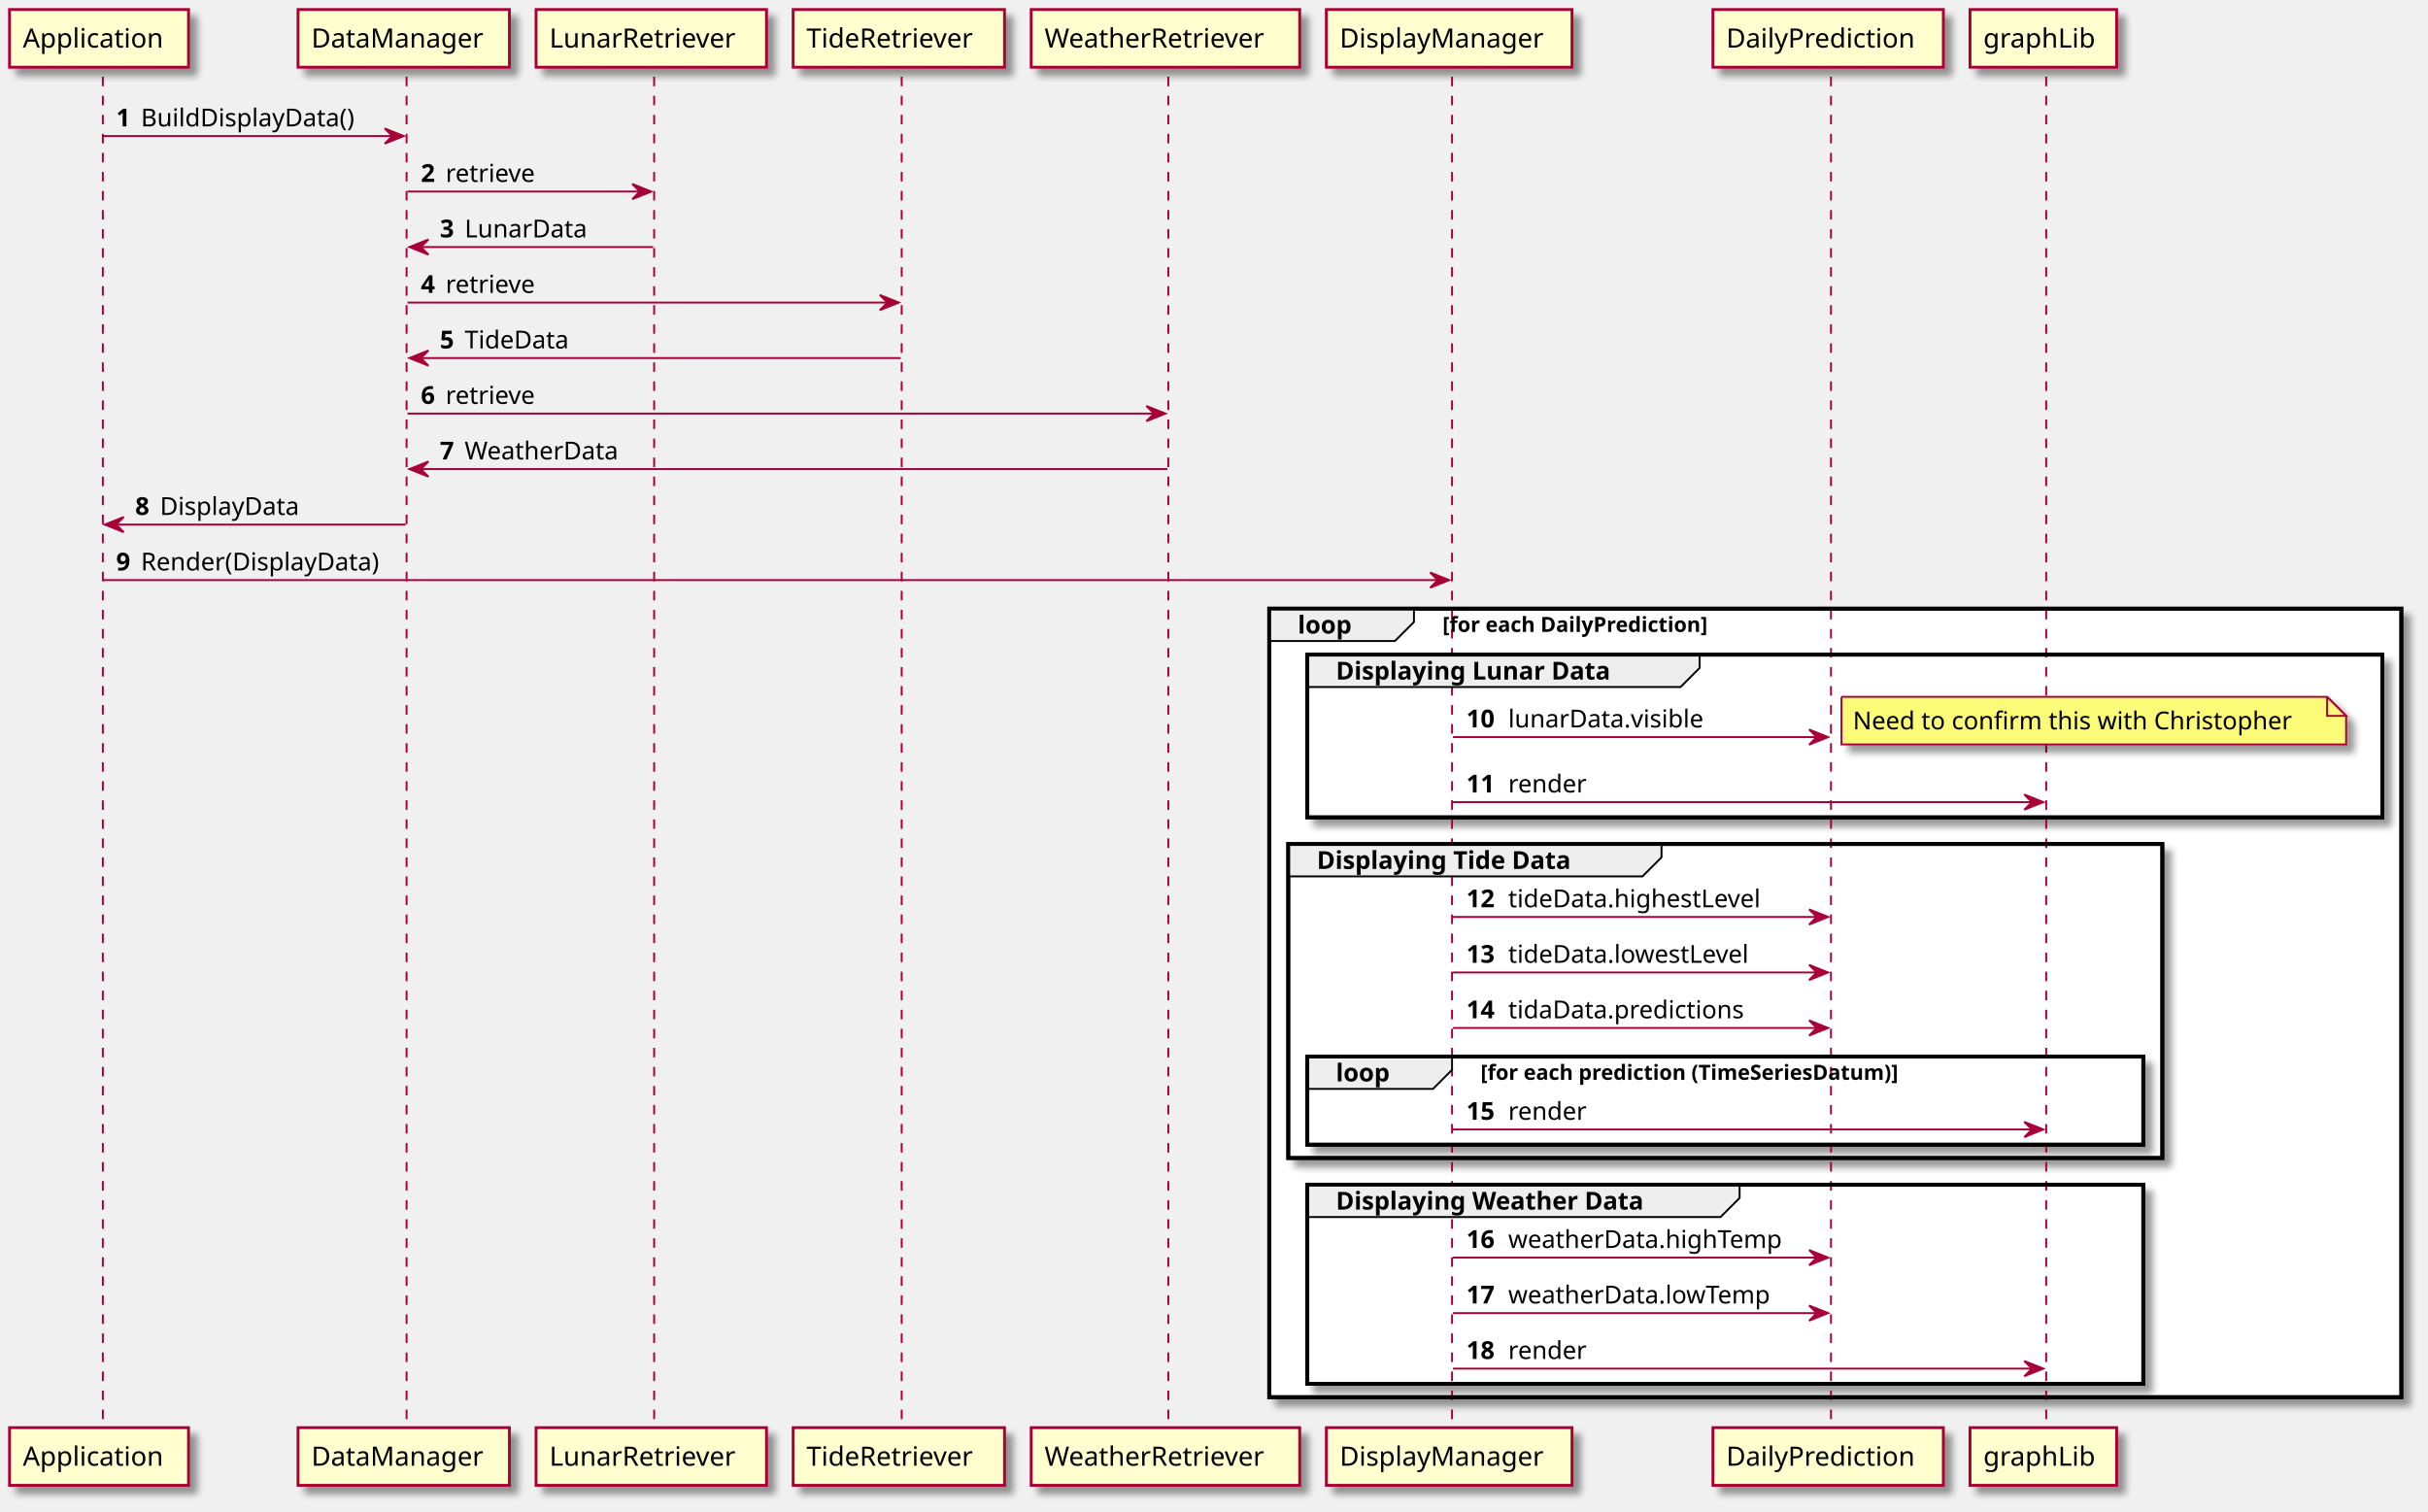
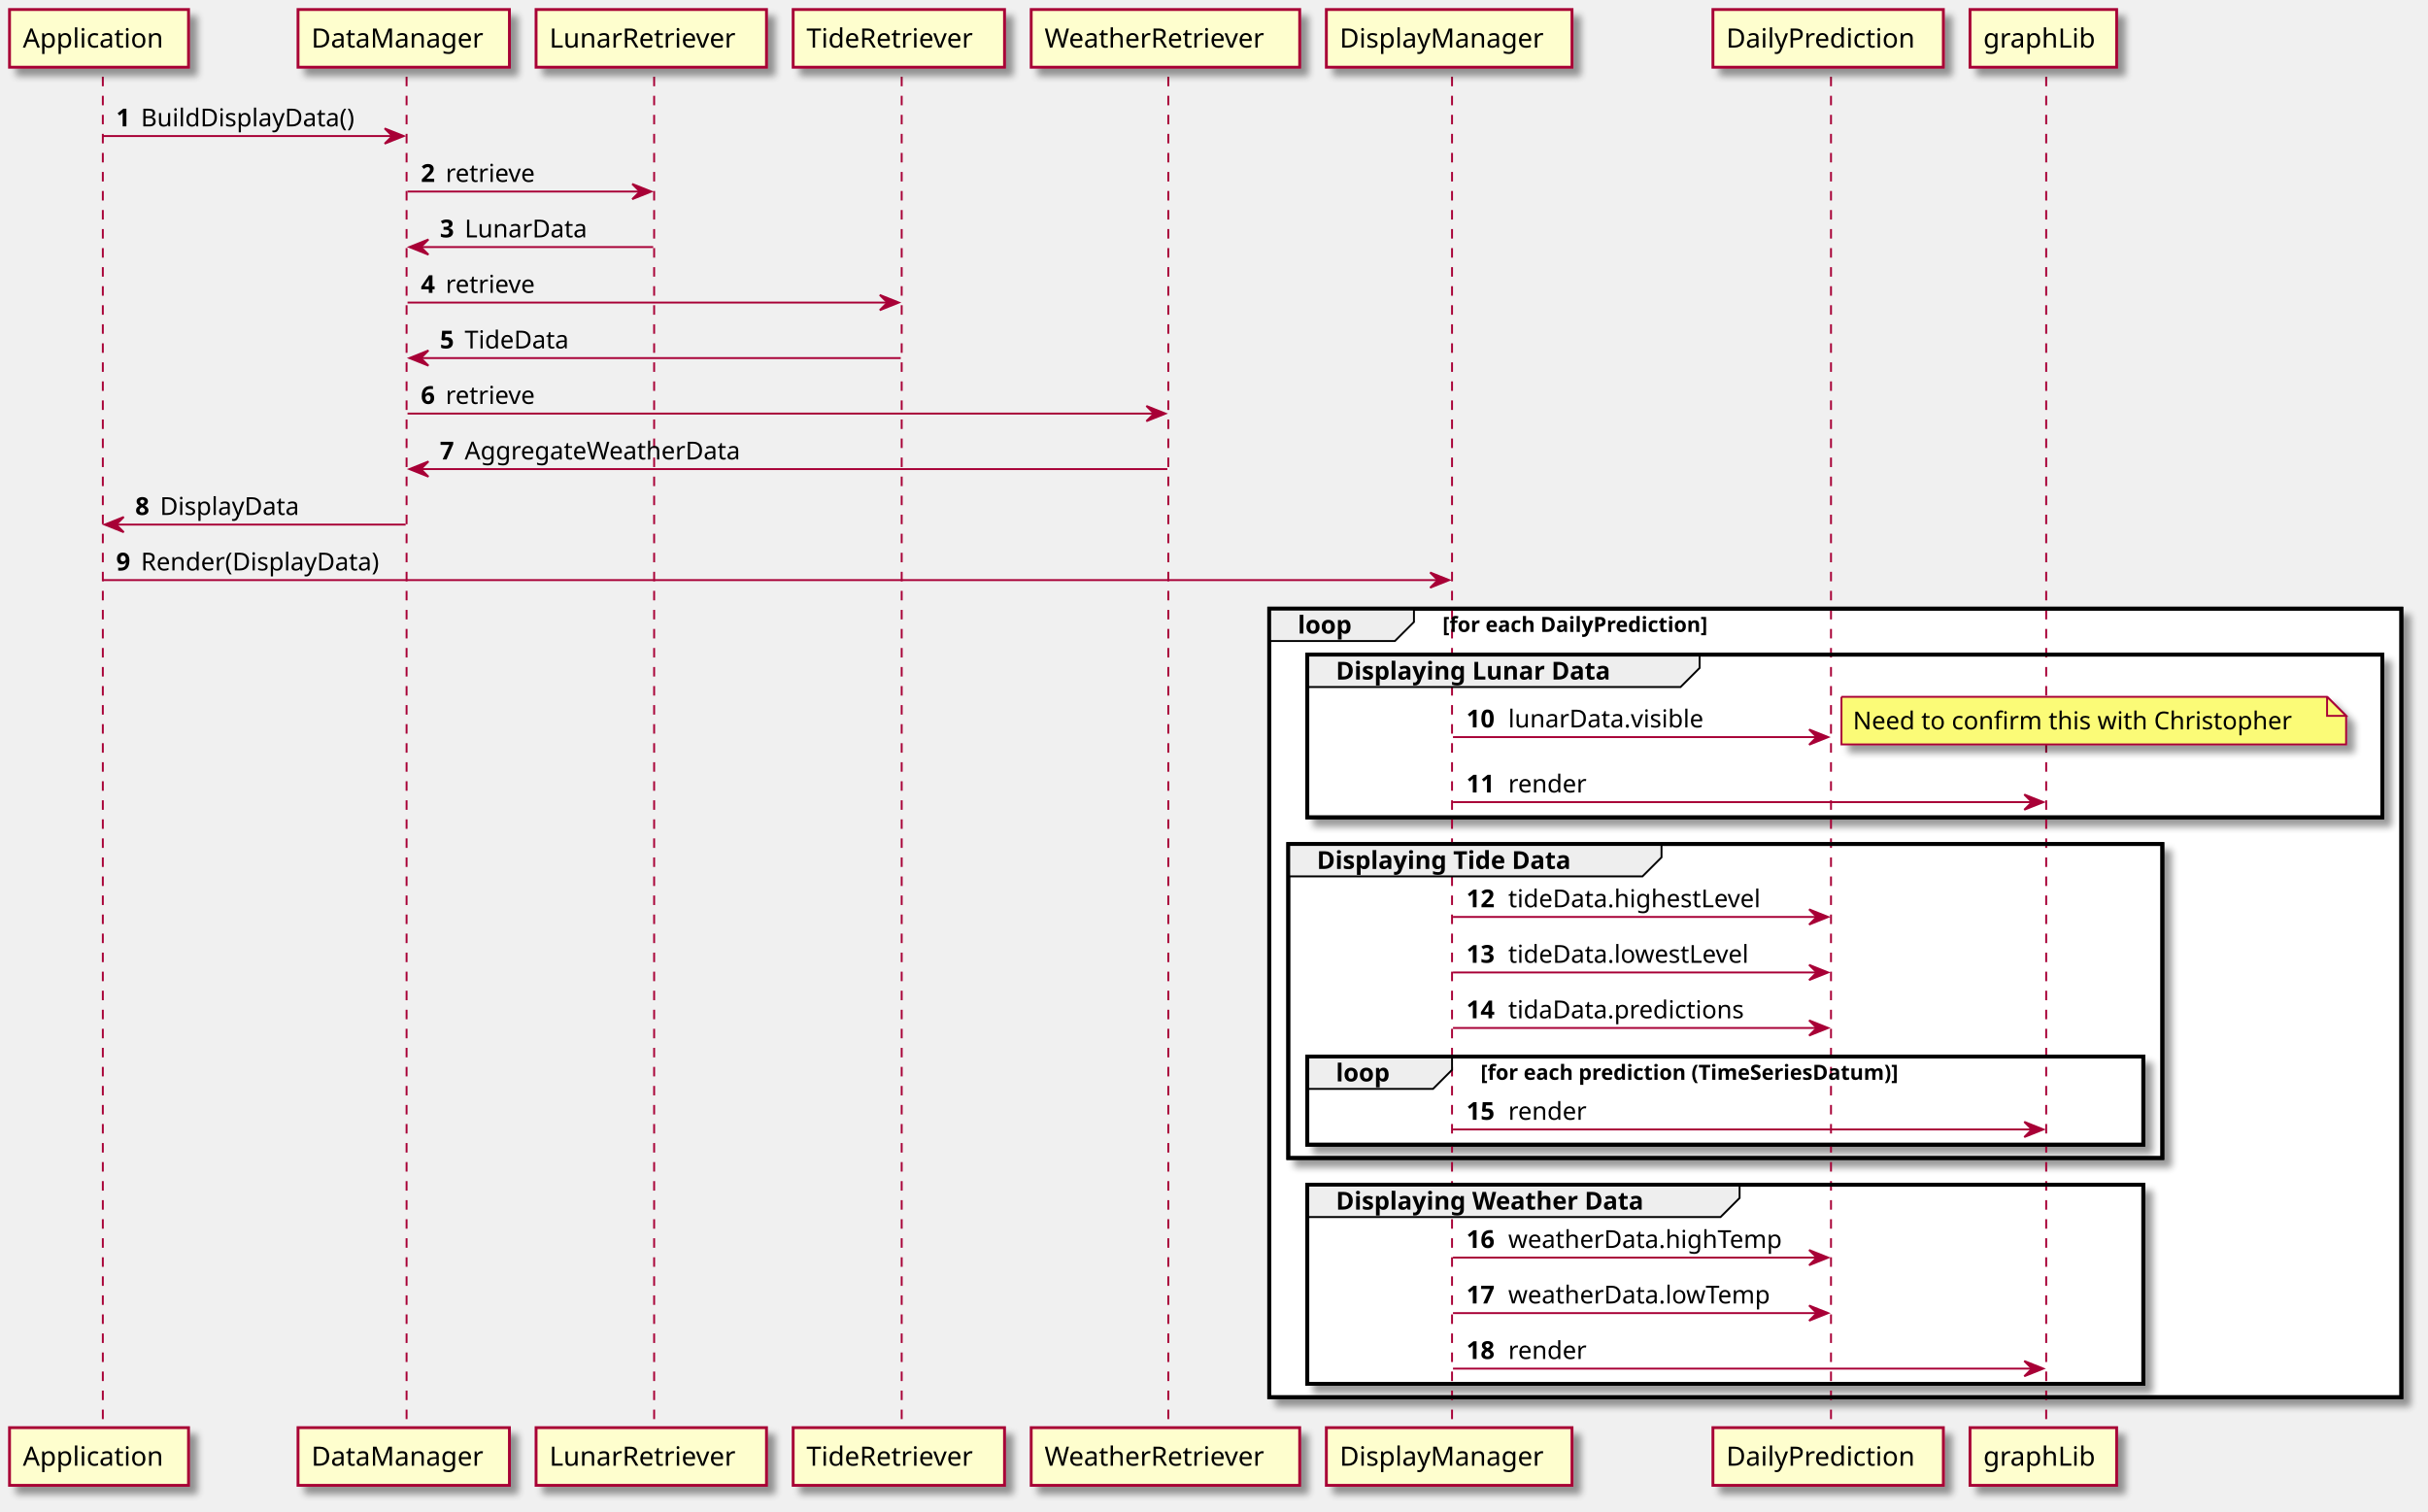
<svg xmlns="http://www.w3.org/2000/svg" contentScriptType="application/ecmascript" contentStyleType="text/css" height="794px" preserveAspectRatio="none" style="width:1275px;height:794px;background:#FFFFFF;" version="1.1" viewBox="0 0 1275 794" width="1275px" zoomAndPan="magnify">
  <defs>
    <filter height="300%" id="f1txav3zidyd97" width="300%" x="-1" y="-1">
      <feGaussianBlur result="blurOut" stdDeviation="2.0" />
      <feColorMatrix in="blurOut" result="blurOut2" type="matrix" values="0 0 0 0 0 0 0 0 0 0 0 0 0 0 0 0 0 0 .4 0" />
      <feOffset dx="4.0" dy="4.0" in="blurOut2" result="blurOut3" />
      <feBlend in="SourceGraphic" in2="blurOut3" mode="normal" />
    </filter>
  </defs>
  <g>
    <rect fill="#FFFFFF" filter="url(#f1txav3zidyd97)" height="414.114" style="stroke:#000000;stroke-width:2.0;" width="594.5" x="666.5" y="319.656" />
    <rect fill="#FFFFFF" filter="url(#f1txav3zidyd97)" height="85.453" style="stroke:#000000;stroke-width:2.0;" width="564.5" x="686.5" y="343.807" />
    <rect fill="#FFFFFF" filter="url(#f1txav3zidyd97)" height="164.906" style="stroke:#000000;stroke-width:2.0;" width="459" x="676.5" y="443.26" />
    <rect fill="#FFFFFF" filter="url(#f1txav3zidyd97)" height="46.302" style="stroke:#000000;stroke-width:2.0;" width="439" x="686.5" y="554.864" />
    <rect fill="#FFFFFF" filter="url(#f1txav3zidyd97)" height="104.604" style="stroke:#000000;stroke-width:2.0;" width="439" x="686.5" y="622.166" />
    <line style="stroke:#A80036;stroke-width:1.0;stroke-dasharray:5.0,5.0;" x1="54" x2="54" y1="40.297" y2="750.77" />
    <line style="stroke:#A80036;stroke-width:1.0;stroke-dasharray:5.0,5.0;" x1="213.5" x2="213.5" y1="40.297" y2="750.77" />
    <line style="stroke:#A80036;stroke-width:1.0;stroke-dasharray:5.0,5.0;" x1="343.5" x2="343.5" y1="40.297" y2="750.77" />
    <line style="stroke:#A80036;stroke-width:1.0;stroke-dasharray:5.0,5.0;" x1="473.5" x2="473.5" y1="40.297" y2="750.77" />
    <line style="stroke:#A80036;stroke-width:1.0;stroke-dasharray:5.0,5.0;" x1="613.5" x2="613.5" y1="40.297" y2="750.77" />
    <line style="stroke:#A80036;stroke-width:1.0;stroke-dasharray:5.0,5.0;" x1="762.5" x2="762.5" y1="40.297" y2="750.77" />
    <line style="stroke:#A80036;stroke-width:1.0;stroke-dasharray:5.0,5.0;" x1="961.5" x2="961.5" y1="40.297" y2="750.77" />
    <line style="stroke:#A80036;stroke-width:1.0;stroke-dasharray:5.0,5.0;" x1="1074.5" x2="1074.5" y1="40.297" y2="750.77" />
    <rect fill="#FEFECE" filter="url(#f1txav3zidyd97)" height="30.297" style="stroke:#A80036;stroke-width:1.5;" width="94" x="5" y="5" />
    <text fill="#000000" font-family="sans-serif" font-size="14" lengthAdjust="spacing" textLength="80" x="12" y="24.995">Application</text>
    <rect fill="#FEFECE" filter="url(#f1txav3zidyd97)" height="30.297" style="stroke:#A80036;stroke-width:1.5;" width="94" x="5" y="749.77" />
    <text fill="#000000" font-family="sans-serif" font-size="14" lengthAdjust="spacing" textLength="80" x="12" y="769.765">Application</text>
    <rect fill="#FEFECE" filter="url(#f1txav3zidyd97)" height="30.297" style="stroke:#A80036;stroke-width:1.5;" width="111" x="156.5" y="5" />
    <text fill="#000000" font-family="sans-serif" font-size="14" lengthAdjust="spacing" textLength="97" x="163.5" y="24.995">DataManager</text>
    <rect fill="#FEFECE" filter="url(#f1txav3zidyd97)" height="30.297" style="stroke:#A80036;stroke-width:1.5;" width="111" x="156.5" y="749.77" />
    <text fill="#000000" font-family="sans-serif" font-size="14" lengthAdjust="spacing" textLength="97" x="163.5" y="769.765">DataManager</text>
    <rect fill="#FEFECE" filter="url(#f1txav3zidyd97)" height="30.297" style="stroke:#A80036;stroke-width:1.5;" width="121" x="281.5" y="5" />
    <text fill="#000000" font-family="sans-serif" font-size="14" lengthAdjust="spacing" textLength="107" x="288.5" y="24.995">LunarRetriever</text>
    <rect fill="#FEFECE" filter="url(#f1txav3zidyd97)" height="30.297" style="stroke:#A80036;stroke-width:1.5;" width="121" x="281.5" y="749.77" />
    <text fill="#000000" font-family="sans-serif" font-size="14" lengthAdjust="spacing" textLength="107" x="288.5" y="769.765">LunarRetriever</text>
    <rect fill="#FEFECE" filter="url(#f1txav3zidyd97)" height="30.297" style="stroke:#A80036;stroke-width:1.5;" width="111" x="416.5" y="5" />
    <text fill="#000000" font-family="sans-serif" font-size="14" lengthAdjust="spacing" textLength="97" x="423.5" y="24.995">TideRetriever</text>
    <rect fill="#FEFECE" filter="url(#f1txav3zidyd97)" height="30.297" style="stroke:#A80036;stroke-width:1.5;" width="111" x="416.5" y="749.77" />
    <text fill="#000000" font-family="sans-serif" font-size="14" lengthAdjust="spacing" textLength="97" x="423.5" y="769.765">TideRetriever</text>
    <rect fill="#FEFECE" filter="url(#f1txav3zidyd97)" height="30.297" style="stroke:#A80036;stroke-width:1.5;" width="141" x="541.5" y="5" />
    <text fill="#000000" font-family="sans-serif" font-size="14" lengthAdjust="spacing" textLength="127" x="548.5" y="24.995">WeatherRetriever</text>
    <rect fill="#FEFECE" filter="url(#f1txav3zidyd97)" height="30.297" style="stroke:#A80036;stroke-width:1.5;" width="141" x="541.5" y="749.77" />
    <text fill="#000000" font-family="sans-serif" font-size="14" lengthAdjust="spacing" textLength="127" x="548.5" y="769.765">WeatherRetriever</text>
    <rect fill="#FEFECE" filter="url(#f1txav3zidyd97)" height="30.297" style="stroke:#A80036;stroke-width:1.5;" width="129" x="696.5" y="5" />
    <text fill="#000000" font-family="sans-serif" font-size="14" lengthAdjust="spacing" textLength="115" x="703.5" y="24.995">DisplayManager</text>
    <rect fill="#FEFECE" filter="url(#f1txav3zidyd97)" height="30.297" style="stroke:#A80036;stroke-width:1.5;" width="129" x="696.5" y="749.77" />
    <text fill="#000000" font-family="sans-serif" font-size="14" lengthAdjust="spacing" textLength="115" x="703.5" y="769.765">DisplayManager</text>
    <rect fill="#FEFECE" filter="url(#f1txav3zidyd97)" height="30.297" style="stroke:#A80036;stroke-width:1.5;" width="121" x="899.5" y="5" />
    <text fill="#000000" font-family="sans-serif" font-size="14" lengthAdjust="spacing" textLength="107" x="906.5" y="24.995">DailyPrediction</text>
    <rect fill="#FEFECE" filter="url(#f1txav3zidyd97)" height="30.297" style="stroke:#A80036;stroke-width:1.5;" width="121" x="899.5" y="749.77" />
    <text fill="#000000" font-family="sans-serif" font-size="14" lengthAdjust="spacing" textLength="107" x="906.5" y="769.765">DailyPrediction</text>
    <rect fill="#FEFECE" filter="url(#f1txav3zidyd97)" height="30.297" style="stroke:#A80036;stroke-width:1.5;" width="77" x="1034.5" y="5" />
    <text fill="#000000" font-family="sans-serif" font-size="14" lengthAdjust="spacing" textLength="63" x="1041.5" y="24.995">graphLib</text>
    <rect fill="#FEFECE" filter="url(#f1txav3zidyd97)" height="30.297" style="stroke:#A80036;stroke-width:1.5;" width="77" x="1034.5" y="749.77" />
    <text fill="#000000" font-family="sans-serif" font-size="14" lengthAdjust="spacing" textLength="63" x="1041.5" y="769.765">graphLib</text>
    <polygon fill="#A80036" points="202,67.448,212,71.448,202,75.448,206,71.448" style="stroke:#A80036;stroke-width:1.0;" />
    <line style="stroke:#A80036;stroke-width:1.0;" x1="54" x2="208" y1="71.448" y2="71.448" />
    <text fill="#000000" font-family="sans-serif" font-size="13" font-weight="bold" lengthAdjust="spacing" textLength="9" x="61" y="66.378">1</text>
    <text fill="#000000" font-family="sans-serif" font-size="13" lengthAdjust="spacing" textLength="123" x="74" y="66.378">BuildDisplayData()</text>
    <polygon fill="#A80036" points="332,96.599,342,100.599,332,104.599,336,100.599" style="stroke:#A80036;stroke-width:1.0;" />
    <line style="stroke:#A80036;stroke-width:1.0;" x1="214" x2="338" y1="100.599" y2="100.599" />
    <text fill="#000000" font-family="sans-serif" font-size="13" font-weight="bold" lengthAdjust="spacing" textLength="9" x="221" y="95.529">2</text>
    <text fill="#000000" font-family="sans-serif" font-size="13" lengthAdjust="spacing" textLength="51" x="234" y="95.529">retrieve</text>
    <polygon fill="#A80036" points="225,125.75,215,129.75,225,133.75,221,129.75" style="stroke:#A80036;stroke-width:1.0;" />
    <line style="stroke:#A80036;stroke-width:1.0;" x1="219" x2="343" y1="129.75" y2="129.75" />
    <text fill="#000000" font-family="sans-serif" font-size="13" font-weight="bold" lengthAdjust="spacing" textLength="9" x="231" y="124.68">3</text>
    <text fill="#000000" font-family="sans-serif" font-size="13" lengthAdjust="spacing" textLength="67" x="244" y="124.68">LunarData</text>
    <polygon fill="#A80036" points="462,154.901,472,158.901,462,162.901,466,158.901" style="stroke:#A80036;stroke-width:1.0;" />
    <line style="stroke:#A80036;stroke-width:1.0;" x1="214" x2="468" y1="158.901" y2="158.901" />
    <text fill="#000000" font-family="sans-serif" font-size="13" font-weight="bold" lengthAdjust="spacing" textLength="9" x="221" y="153.831">4</text>
    <text fill="#000000" font-family="sans-serif" font-size="13" lengthAdjust="spacing" textLength="51" x="234" y="153.831">retrieve</text>
    <polygon fill="#A80036" points="225,184.052,215,188.052,225,192.052,221,188.052" style="stroke:#A80036;stroke-width:1.0;" />
    <line style="stroke:#A80036;stroke-width:1.0;" x1="219" x2="473" y1="188.052" y2="188.052" />
    <text fill="#000000" font-family="sans-serif" font-size="13" font-weight="bold" lengthAdjust="spacing" textLength="9" x="231" y="182.982">5</text>
    <text fill="#000000" font-family="sans-serif" font-size="13" lengthAdjust="spacing" textLength="59" x="244" y="182.982">TideData</text>
    <polygon fill="#A80036" points="602,213.203,612,217.203,602,221.203,606,217.203" style="stroke:#A80036;stroke-width:1.0;" />
    <line style="stroke:#A80036;stroke-width:1.0;" x1="214" x2="608" y1="217.203" y2="217.203" />
    <text fill="#000000" font-family="sans-serif" font-size="13" font-weight="bold" lengthAdjust="spacing" textLength="9" x="221" y="212.133">6</text>
    <text fill="#000000" font-family="sans-serif" font-size="13" lengthAdjust="spacing" textLength="51" x="234" y="212.133">retrieve</text>
    <polygon fill="#A80036" points="225,242.354,215,246.354,225,250.354,221,246.354" style="stroke:#A80036;stroke-width:1.0;" />
    <line style="stroke:#A80036;stroke-width:1.0;" x1="219" x2="613" y1="246.354" y2="246.354" />
    <text fill="#000000" font-family="sans-serif" font-size="13" font-weight="bold" lengthAdjust="spacing" textLength="9" x="231" y="241.284">7</text>
-     <text fill="#000000" font-family="sans-serif" font-size="13" lengthAdjust="spacing" textLength="86" x="244" y="241.284">WeatherData</text>
+     <text fill="#000000" font-family="sans-serif" font-size="13" lengthAdjust="spacing" textLength="86" x="244" y="241.284">AggregateWeatherData</text>
    <polygon fill="#A80036" points="65,271.505,55,275.505,65,279.505,61,275.505" style="stroke:#A80036;stroke-width:1.0;" />
    <line style="stroke:#A80036;stroke-width:1.0;" x1="59" x2="213" y1="275.505" y2="275.505" />
    <text fill="#000000" font-family="sans-serif" font-size="13" font-weight="bold" lengthAdjust="spacing" textLength="9" x="71" y="270.435">8</text>
    <text fill="#000000" font-family="sans-serif" font-size="13" lengthAdjust="spacing" textLength="80" x="84" y="270.435">DisplayData</text>
    <polygon fill="#A80036" points="751,300.656,761,304.656,751,308.656,755,304.656" style="stroke:#A80036;stroke-width:1.0;" />
    <line style="stroke:#A80036;stroke-width:1.0;" x1="54" x2="757" y1="304.656" y2="304.656" />
    <text fill="#000000" font-family="sans-serif" font-size="13" font-weight="bold" lengthAdjust="spacing" textLength="9" x="61" y="299.586">9</text>
    <text fill="#000000" font-family="sans-serif" font-size="13" lengthAdjust="spacing" textLength="136" x="74" y="299.586">Render(DisplayData)</text>
    <path d="M666.5,319.656 L742.5,319.656 L742.5,326.656 L732.5,336.656 L666.5,336.656 L666.5,319.656 " fill="#EEEEEE" style="stroke:#000000;stroke-width:1.0;" />
    <rect fill="none" height="414.114" style="stroke:#000000;stroke-width:2.0;" width="594.5" x="666.5" y="319.656" />
    <text fill="#000000" font-family="sans-serif" font-size="13" font-weight="bold" lengthAdjust="spacing" textLength="31" x="681.5" y="332.737">loop</text>
    <text fill="#000000" font-family="sans-serif" font-size="11" font-weight="bold" lengthAdjust="spacing" textLength="160" x="757.5" y="331.881">[for each DailyPrediction]</text>
    <path d="M686.5,343.807 L892.5,343.807 L892.5,350.807 L882.5,360.807 L686.5,360.807 L686.5,343.807 " fill="#EEEEEE" style="stroke:#000000;stroke-width:1.0;" />
    <rect fill="none" height="85.453" style="stroke:#000000;stroke-width:2.0;" width="564.5" x="686.5" y="343.807" />
    <text fill="#000000" font-family="sans-serif" font-size="13" font-weight="bold" lengthAdjust="spacing" textLength="161" x="701.5" y="356.888">Displaying Lunar Data</text>
    <polygon fill="#A80036" points="950,383.109,960,387.109,950,391.109,954,387.109" style="stroke:#A80036;stroke-width:1.0;" />
    <line style="stroke:#A80036;stroke-width:1.0;" x1="763" x2="956" y1="387.109" y2="387.109" />
    <text fill="#000000" font-family="sans-serif" font-size="13" font-weight="bold" lengthAdjust="spacing" textLength="18" x="770" y="382.039">10</text>
    <text fill="#000000" font-family="sans-serif" font-size="13" lengthAdjust="spacing" textLength="111" x="792" y="382.039">lunarData.visible</text>
    <path d="M967,365.958 L967,390.958 L1232,390.958 L1232,375.958 L1222,365.958 L967,365.958 " fill="#FBFB77" filter="url(#f1txav3zidyd97)" style="stroke:#A80036;stroke-width:1.0;" />
    <path d="M1222,365.958 L1222,375.958 L1232,375.958 L1222,365.958 " fill="#FBFB77" style="stroke:#A80036;stroke-width:1.0;" />
    <text fill="#000000" font-family="sans-serif" font-size="13" lengthAdjust="spacing" textLength="244" x="973" y="383.039">Need to confirm this with Christopher</text>
    <polygon fill="#A80036" points="1063,417.26,1073,421.26,1063,425.26,1067,421.26" style="stroke:#A80036;stroke-width:1.0;" />
    <line style="stroke:#A80036;stroke-width:1.0;" x1="763" x2="1069" y1="421.26" y2="421.26" />
    <text fill="#000000" font-family="sans-serif" font-size="13" font-weight="bold" lengthAdjust="spacing" textLength="18" x="770" y="416.19">11</text>
    <text fill="#000000" font-family="sans-serif" font-size="13" lengthAdjust="spacing" textLength="42" x="792" y="416.19">render</text>
    <path d="M676.5,443.26 L872.5,443.26 L872.5,450.26 L862.5,460.26 L676.5,460.26 L676.5,443.26 " fill="#EEEEEE" style="stroke:#000000;stroke-width:1.0;" />
    <rect fill="none" height="164.906" style="stroke:#000000;stroke-width:2.0;" width="459" x="676.5" y="443.26" />
    <text fill="#000000" font-family="sans-serif" font-size="13" font-weight="bold" lengthAdjust="spacing" textLength="151" x="691.5" y="456.341">Displaying Tide Data</text>
    <polygon fill="#A80036" points="950,477.562,960,481.562,950,485.562,954,481.562" style="stroke:#A80036;stroke-width:1.0;" />
    <line style="stroke:#A80036;stroke-width:1.0;" x1="763" x2="956" y1="481.562" y2="481.562" />
    <text fill="#000000" font-family="sans-serif" font-size="13" font-weight="bold" lengthAdjust="spacing" textLength="18" x="770" y="476.492">12</text>
    <text fill="#000000" font-family="sans-serif" font-size="13" lengthAdjust="spacing" textLength="143" x="792" y="476.492">tideData.highestLevel</text>
    <polygon fill="#A80036" points="950,506.713,960,510.713,950,514.713,954,510.713" style="stroke:#A80036;stroke-width:1.0;" />
    <line style="stroke:#A80036;stroke-width:1.0;" x1="763" x2="956" y1="510.713" y2="510.713" />
    <text fill="#000000" font-family="sans-serif" font-size="13" font-weight="bold" lengthAdjust="spacing" textLength="18" x="770" y="505.643">13</text>
    <text fill="#000000" font-family="sans-serif" font-size="13" lengthAdjust="spacing" textLength="138" x="792" y="505.643">tideData.lowestLevel</text>
    <polygon fill="#A80036" points="950,535.864,960,539.864,950,543.864,954,539.864" style="stroke:#A80036;stroke-width:1.0;" />
    <line style="stroke:#A80036;stroke-width:1.0;" x1="763" x2="956" y1="539.864" y2="539.864" />
    <text fill="#000000" font-family="sans-serif" font-size="13" font-weight="bold" lengthAdjust="spacing" textLength="18" x="770" y="534.794">14</text>
    <text fill="#000000" font-family="sans-serif" font-size="13" lengthAdjust="spacing" textLength="132" x="792" y="534.794">tidaData.predictions</text>
    <path d="M686.5,554.864 L762.5,554.864 L762.5,561.864 L752.5,571.864 L686.5,571.864 L686.5,554.864 " fill="#EEEEEE" style="stroke:#000000;stroke-width:1.0;" />
    <rect fill="none" height="46.302" style="stroke:#000000;stroke-width:2.0;" width="439" x="686.5" y="554.864" />
    <text fill="#000000" font-family="sans-serif" font-size="13" font-weight="bold" lengthAdjust="spacing" textLength="31" x="701.5" y="567.945">loop</text>
    <text fill="#000000" font-family="sans-serif" font-size="11" font-weight="bold" lengthAdjust="spacing" textLength="251" x="777.5" y="567.089">[for each prediction (TimeSeriesDatum)]</text>
    <polygon fill="#A80036" points="1063,589.166,1073,593.166,1063,597.166,1067,593.166" style="stroke:#A80036;stroke-width:1.0;" />
    <line style="stroke:#A80036;stroke-width:1.0;" x1="763" x2="1069" y1="593.166" y2="593.166" />
    <text fill="#000000" font-family="sans-serif" font-size="13" font-weight="bold" lengthAdjust="spacing" textLength="18" x="770" y="588.096">15</text>
    <text fill="#000000" font-family="sans-serif" font-size="13" lengthAdjust="spacing" textLength="42" x="792" y="588.096">render</text>
    <path d="M686.5,622.166 L913.5,622.166 L913.5,629.166 L903.5,639.166 L686.5,639.166 L686.5,622.166 " fill="#EEEEEE" style="stroke:#000000;stroke-width:1.0;" />
    <rect fill="none" height="104.604" style="stroke:#000000;stroke-width:2.0;" width="439" x="686.5" y="622.166" />
    <text fill="#000000" font-family="sans-serif" font-size="13" font-weight="bold" lengthAdjust="spacing" textLength="182" x="701.5" y="635.247">Displaying Weather Data</text>
    <polygon fill="#A80036" points="950,656.468,960,660.468,950,664.468,954,660.468" style="stroke:#A80036;stroke-width:1.0;" />
    <line style="stroke:#A80036;stroke-width:1.0;" x1="763" x2="956" y1="660.468" y2="660.468" />
    <text fill="#000000" font-family="sans-serif" font-size="13" font-weight="bold" lengthAdjust="spacing" textLength="18" x="770" y="655.398">16</text>
    <text fill="#000000" font-family="sans-serif" font-size="13" lengthAdjust="spacing" textLength="153" x="792" y="655.398">weatherData.highTemp</text>
    <polygon fill="#A80036" points="950,685.619,960,689.619,950,693.619,954,689.619" style="stroke:#A80036;stroke-width:1.0;" />
    <line style="stroke:#A80036;stroke-width:1.0;" x1="763" x2="956" y1="689.619" y2="689.619" />
    <text fill="#000000" font-family="sans-serif" font-size="13" font-weight="bold" lengthAdjust="spacing" textLength="18" x="770" y="684.549">17</text>
    <text fill="#000000" font-family="sans-serif" font-size="13" lengthAdjust="spacing" textLength="148" x="792" y="684.549">weatherData.lowTemp</text>
    <polygon fill="#A80036" points="1063,714.77,1073,718.77,1063,722.77,1067,718.77" style="stroke:#A80036;stroke-width:1.0;" />
    <line style="stroke:#A80036;stroke-width:1.0;" x1="763" x2="1069" y1="718.77" y2="718.77" />
    <text fill="#000000" font-family="sans-serif" font-size="13" font-weight="bold" lengthAdjust="spacing" textLength="18" x="770" y="713.7">18</text>
    <text fill="#000000" font-family="sans-serif" font-size="13" lengthAdjust="spacing" textLength="42" x="792" y="713.7">render</text>
  </g>
</svg>
